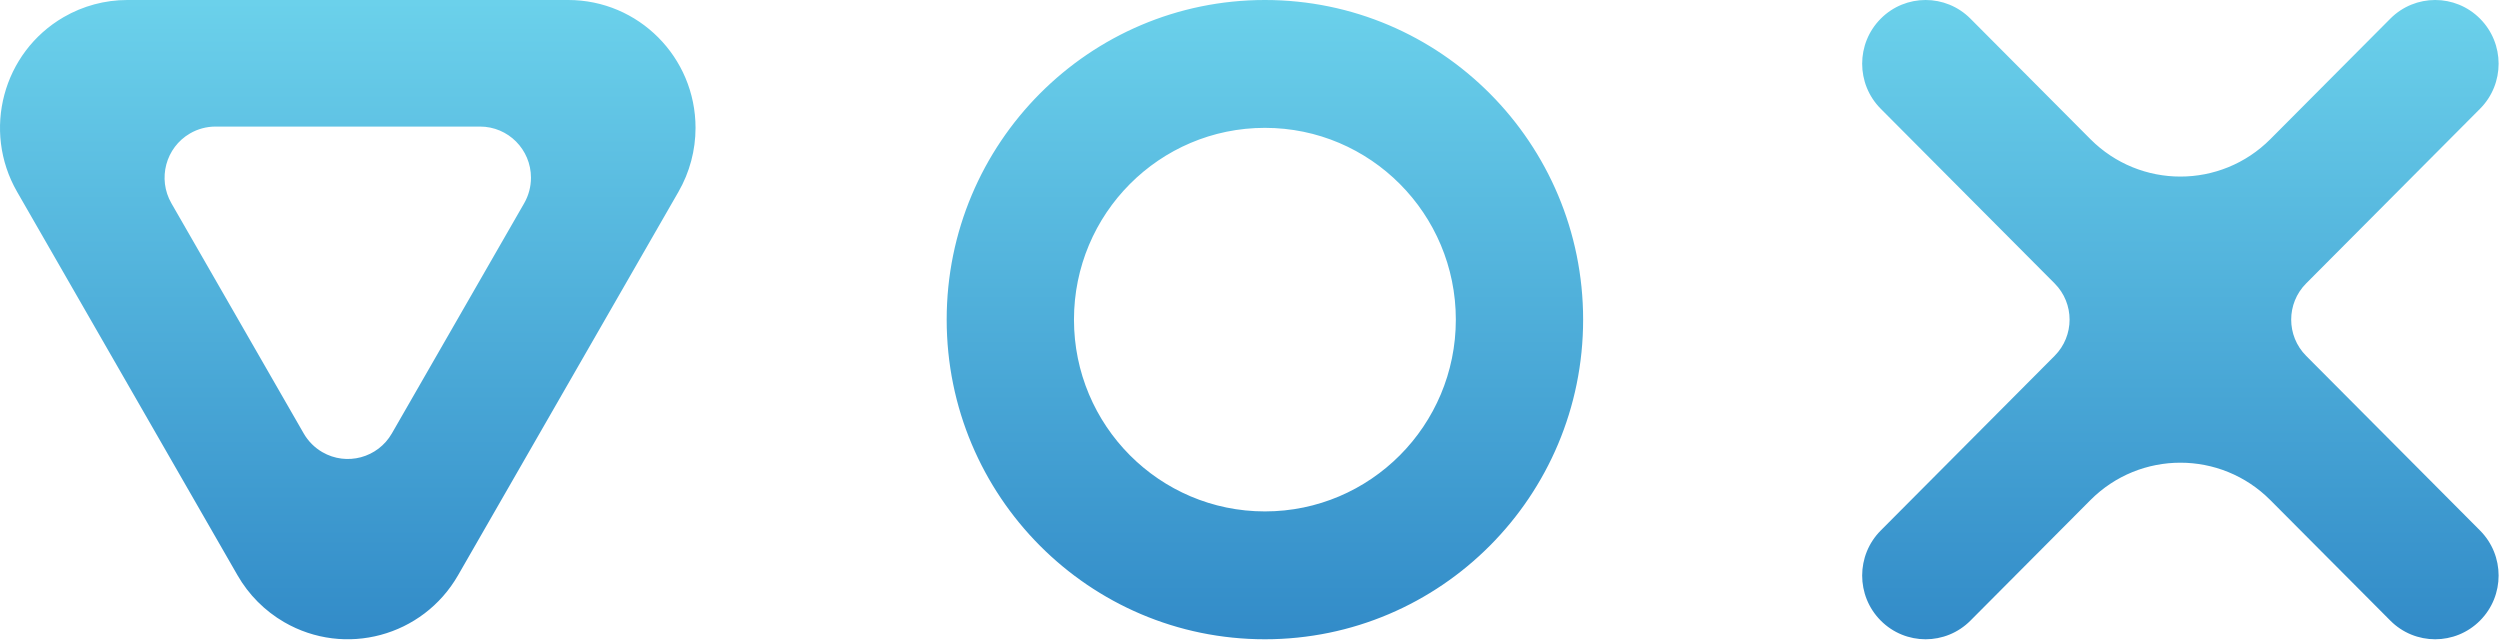
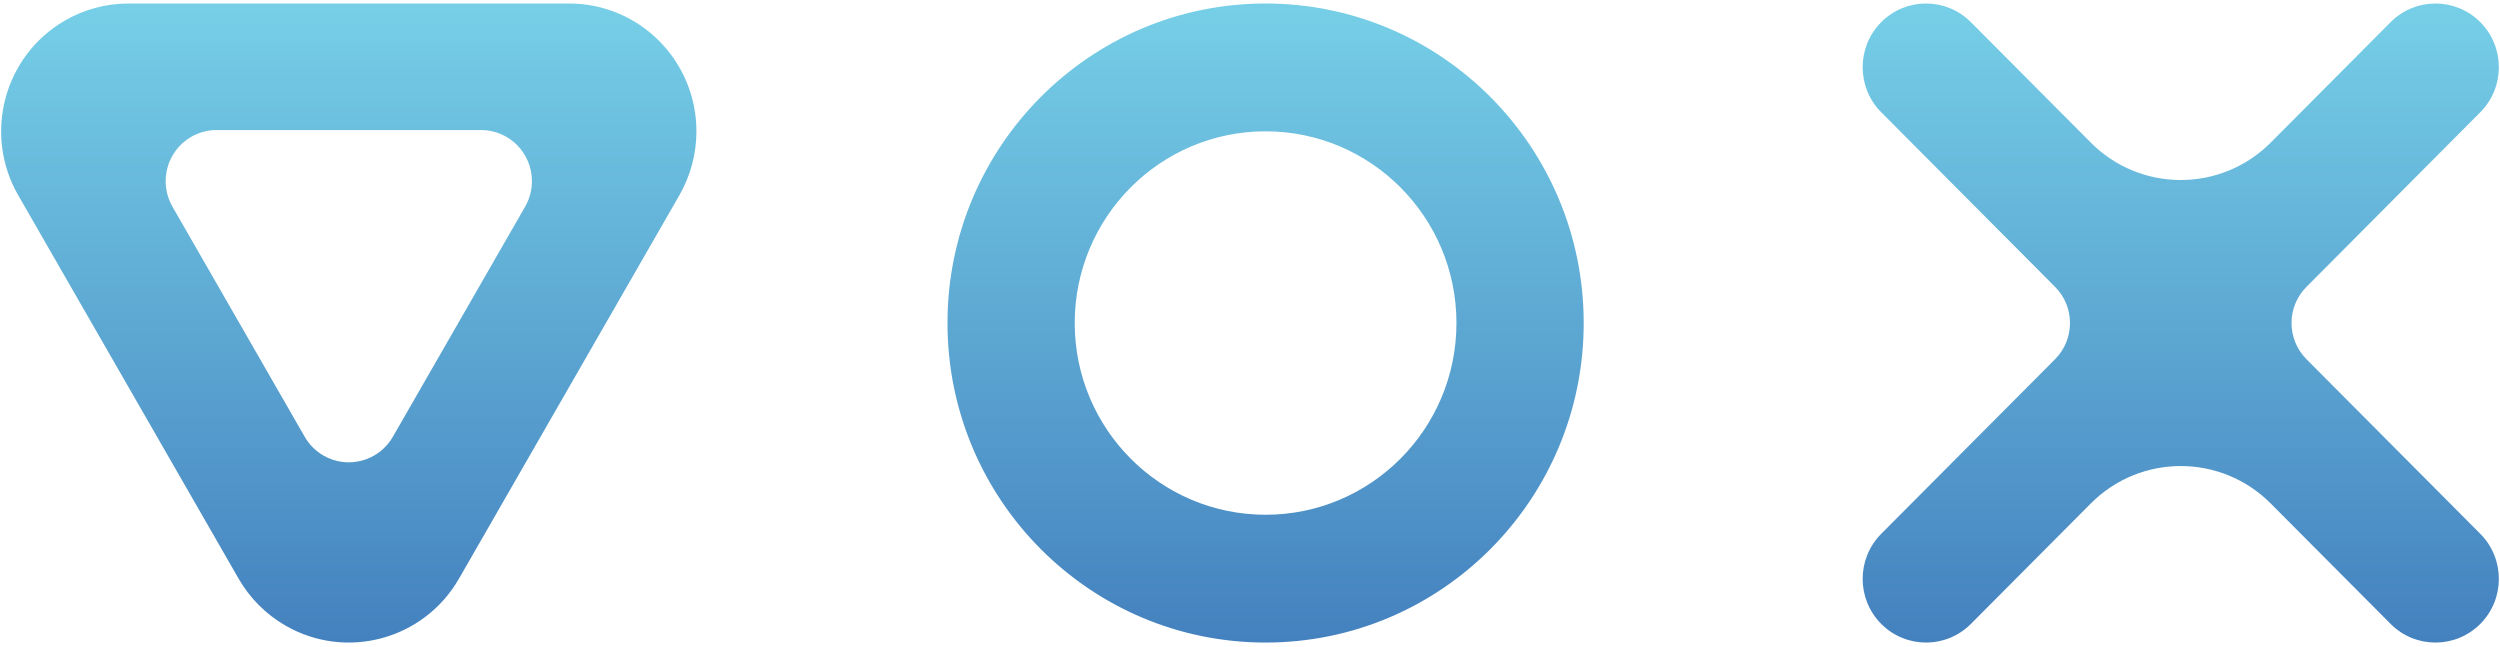
- <svg xmlns="http://www.w3.org/2000/svg" width="219px" height="56px" viewBox="0 0 219 56" version="1.1">
+ <svg xmlns="http://www.w3.org/2000/svg" width="356px" height="92px" viewBox="0 0 356 92" version="1.1">
  <defs>
-     <linearGradient x1="50%" y1="0%" x2="50%" y2="100%" id="linearGradient-1">
-       <stop stop-color="#6BD1EB" offset="0%" />
-       <stop stop-color="#328BC8" offset="100%" />
+     <linearGradient x1="50.001%" y1="2.01565094e-05%" x2="50.001%" y2="100%" id="linearGradient-1">
+       <stop stop-color="#76CFE7" offset="0%" />
+       <stop stop-color="#4481BF" offset="100%" />
    </linearGradient>
  </defs>
  <g id="Page-1" stroke="none" stroke-width="1" fill="none" fill-rule="evenodd">
-     <g id="2.-Logo-Pattern-1" transform="translate(-548, -443)" fill="url(#linearGradient-1)">
-       <path d="M658.806,443 C674.201,443 686.682,455.536 686.682,471 C686.682,486.464 674.201,499 658.806,499 C643.41,499 630.929,486.464 630.929,471 C630.929,455.536 643.41,443 658.806,443 Z M597.778,443 C603.937,443 608.929,448.014 608.929,454.2 C608.929,456.166 608.414,458.097 607.435,459.799 L588.122,493.398 C585.043,498.755 578.223,500.59 572.89,497.498 C571.195,496.515 569.787,495.101 568.809,493.398 L549.496,459.799 C546.417,454.443 548.244,447.593 553.577,444.5 C555.272,443.517 557.195,443 559.152,443 L597.778,443 Z M720.612,444.635 L731.117,455.187 C735.472,459.561 742.532,459.561 746.886,455.187 L757.392,444.635 C759.562,442.455 763.08,442.455 765.25,444.635 C767.421,446.815 767.421,450.349 765.25,452.529 L750.014,467.832 C748.273,469.582 748.273,472.418 750.014,474.168 L765.25,489.471 C767.421,491.651 767.421,495.185 765.25,497.365 C763.08,499.545 759.562,499.545 757.392,497.365 L746.886,486.813 C742.532,482.439 735.472,482.439 731.117,486.813 L720.612,497.365 C718.442,499.545 714.924,499.545 712.754,497.365 C710.583,495.185 710.583,491.651 712.754,489.471 L727.989,474.168 C729.731,472.418 729.731,469.582 727.989,467.832 L712.754,452.529 C710.583,450.349 710.583,446.815 712.754,444.635 C714.924,442.455 718.442,442.455 720.612,444.635 Z M658.806,454.2 C649.568,454.2 642.08,461.722 642.08,471 C642.08,480.278 649.568,487.8 658.806,487.8 C668.043,487.8 675.531,480.278 675.531,471 C675.531,461.722 668.043,454.2 658.806,454.2 Z M590.053,454.088 L566.878,454.088 C566.095,454.088 565.325,454.295 564.647,454.688 C562.514,455.925 561.783,458.665 563.015,460.807 L574.603,480.967 C574.994,481.648 575.557,482.213 576.235,482.606 C578.369,483.844 581.096,483.109 582.328,480.967 L593.916,460.807 C594.307,460.126 594.513,459.354 594.513,458.567 C594.513,456.093 592.517,454.088 590.053,454.088 Z" id="Shape" />
+     <g id="2.-Logo-Pattern-1" transform="translate(-272, -554)" fill="url(#linearGradient-1)">
+       <path d="M452.221,554.5 C477.238,554.5 497.519,574.871 497.519,600 C497.519,625.129 477.238,645.5 452.221,645.5 C427.203,645.5 406.922,625.129 406.922,600 C406.922,574.871 427.203,554.5 452.221,554.5 Z M353.052,554.5 C363.059,554.5 371.171,562.648 371.171,572.699 C371.171,575.894 370.334,579.032 368.744,581.799 L337.36,636.397 C332.356,645.102 321.275,648.084 312.608,643.059 C309.854,641.461 307.566,639.164 305.976,636.397 L274.592,581.799 C269.589,573.094 272.558,561.964 281.224,556.938 C283.979,555.341 287.103,554.5 290.284,554.5 L353.052,554.5 Z M552.657,557.157 L569.727,574.303 C576.803,581.411 588.276,581.411 595.352,574.303 L612.423,557.157 C615.949,553.614 621.667,553.614 625.194,557.157 C628.72,560.699 628.72,566.442 625.194,569.984 L600.435,594.852 C597.605,597.695 597.605,602.305 600.435,605.148 L625.194,630.016 C628.72,633.558 628.72,639.301 625.194,642.843 C621.667,646.386 615.949,646.386 612.423,642.843 L595.352,625.697 C588.276,618.589 576.804,618.589 569.727,625.696 L552.657,642.843 C549.13,646.386 543.413,646.386 539.886,642.843 C536.36,639.301 536.36,633.558 539.886,630.016 L564.644,605.148 C567.475,602.305 567.475,597.695 564.644,594.852 L539.886,569.984 C536.36,566.442 536.36,560.699 539.886,557.157 C543.413,553.614 549.13,553.614 552.657,557.157 Z M452.221,572.7 C437.21,572.7 425.041,584.923 425.041,600 C425.041,615.077 437.21,627.3 452.221,627.3 C467.231,627.3 479.4,615.077 479.4,600 C479.4,584.923 467.231,572.7 452.221,572.7 Z M340.498,572.517 L302.838,572.517 C301.565,572.517 300.316,572.854 299.214,573.493 C295.747,575.503 294.559,579.955 296.561,583.437 L315.391,616.196 C316.027,617.303 316.942,618.222 318.044,618.861 C321.511,620.871 325.943,619.678 327.945,616.196 L346.775,583.437 C347.411,582.33 347.746,581.075 347.746,579.797 C347.746,575.777 344.501,572.517 340.498,572.517 Z" id="Shape" />
    </g>
  </g>
</svg>
